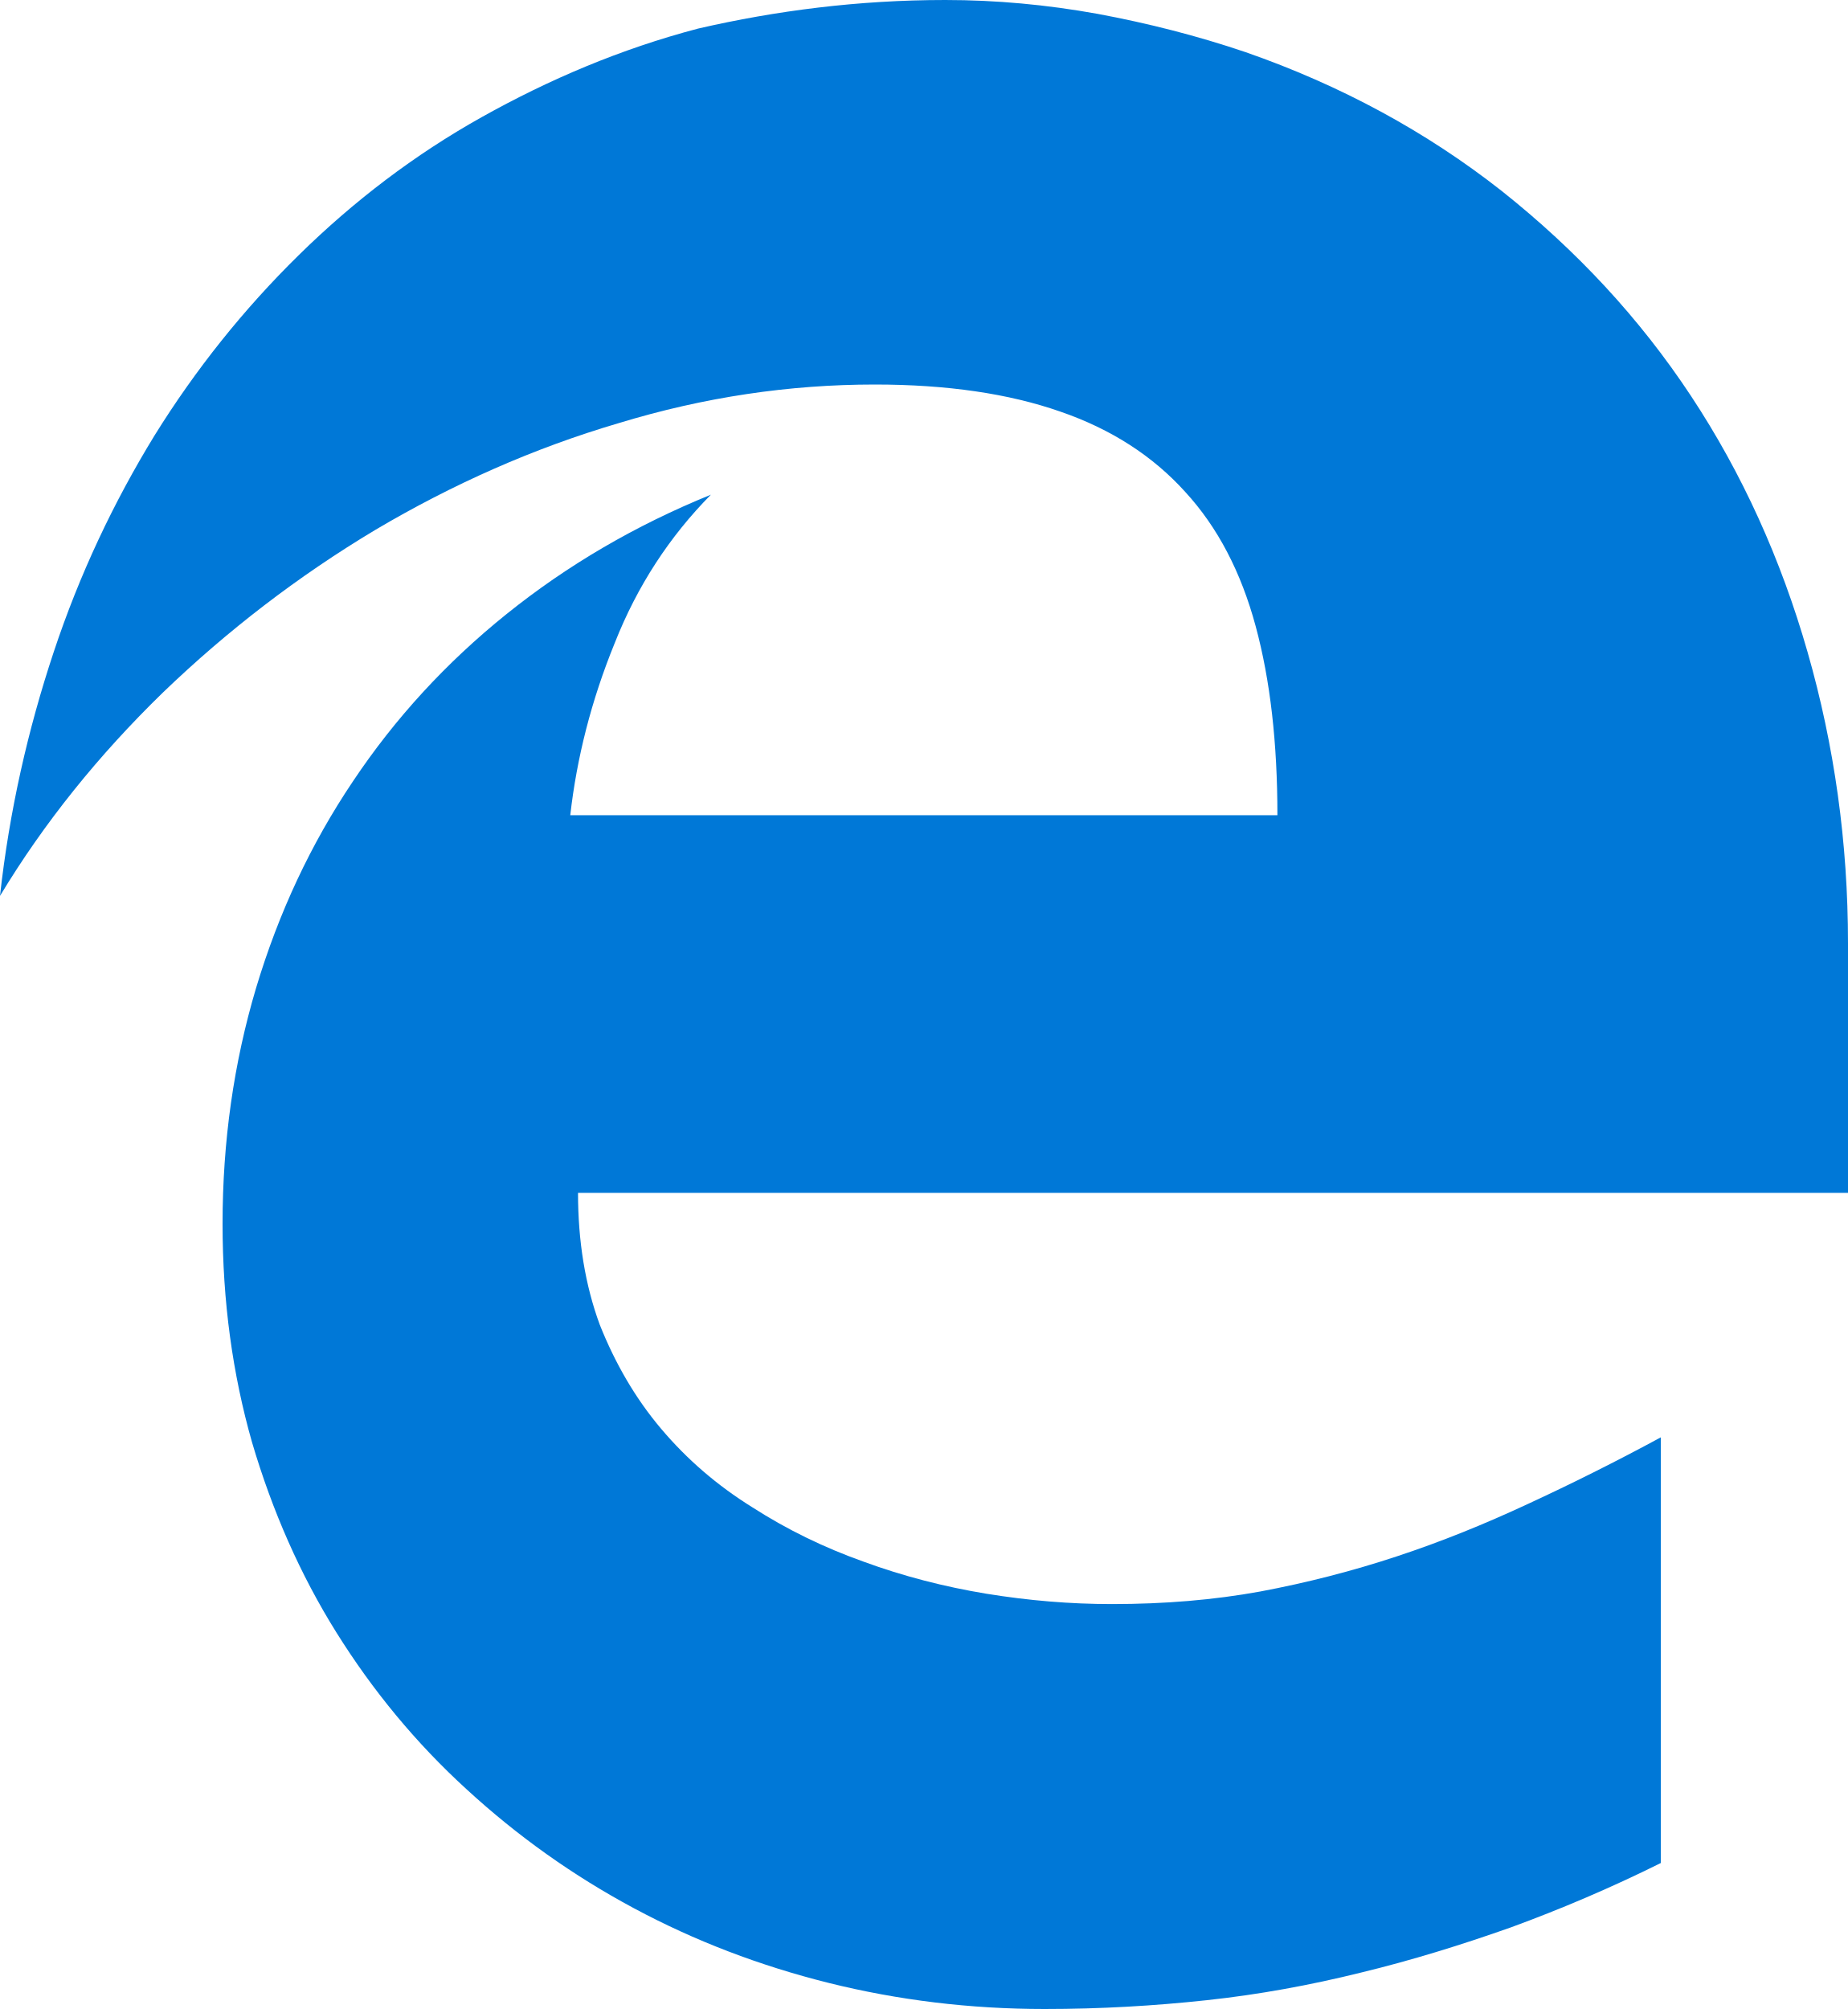
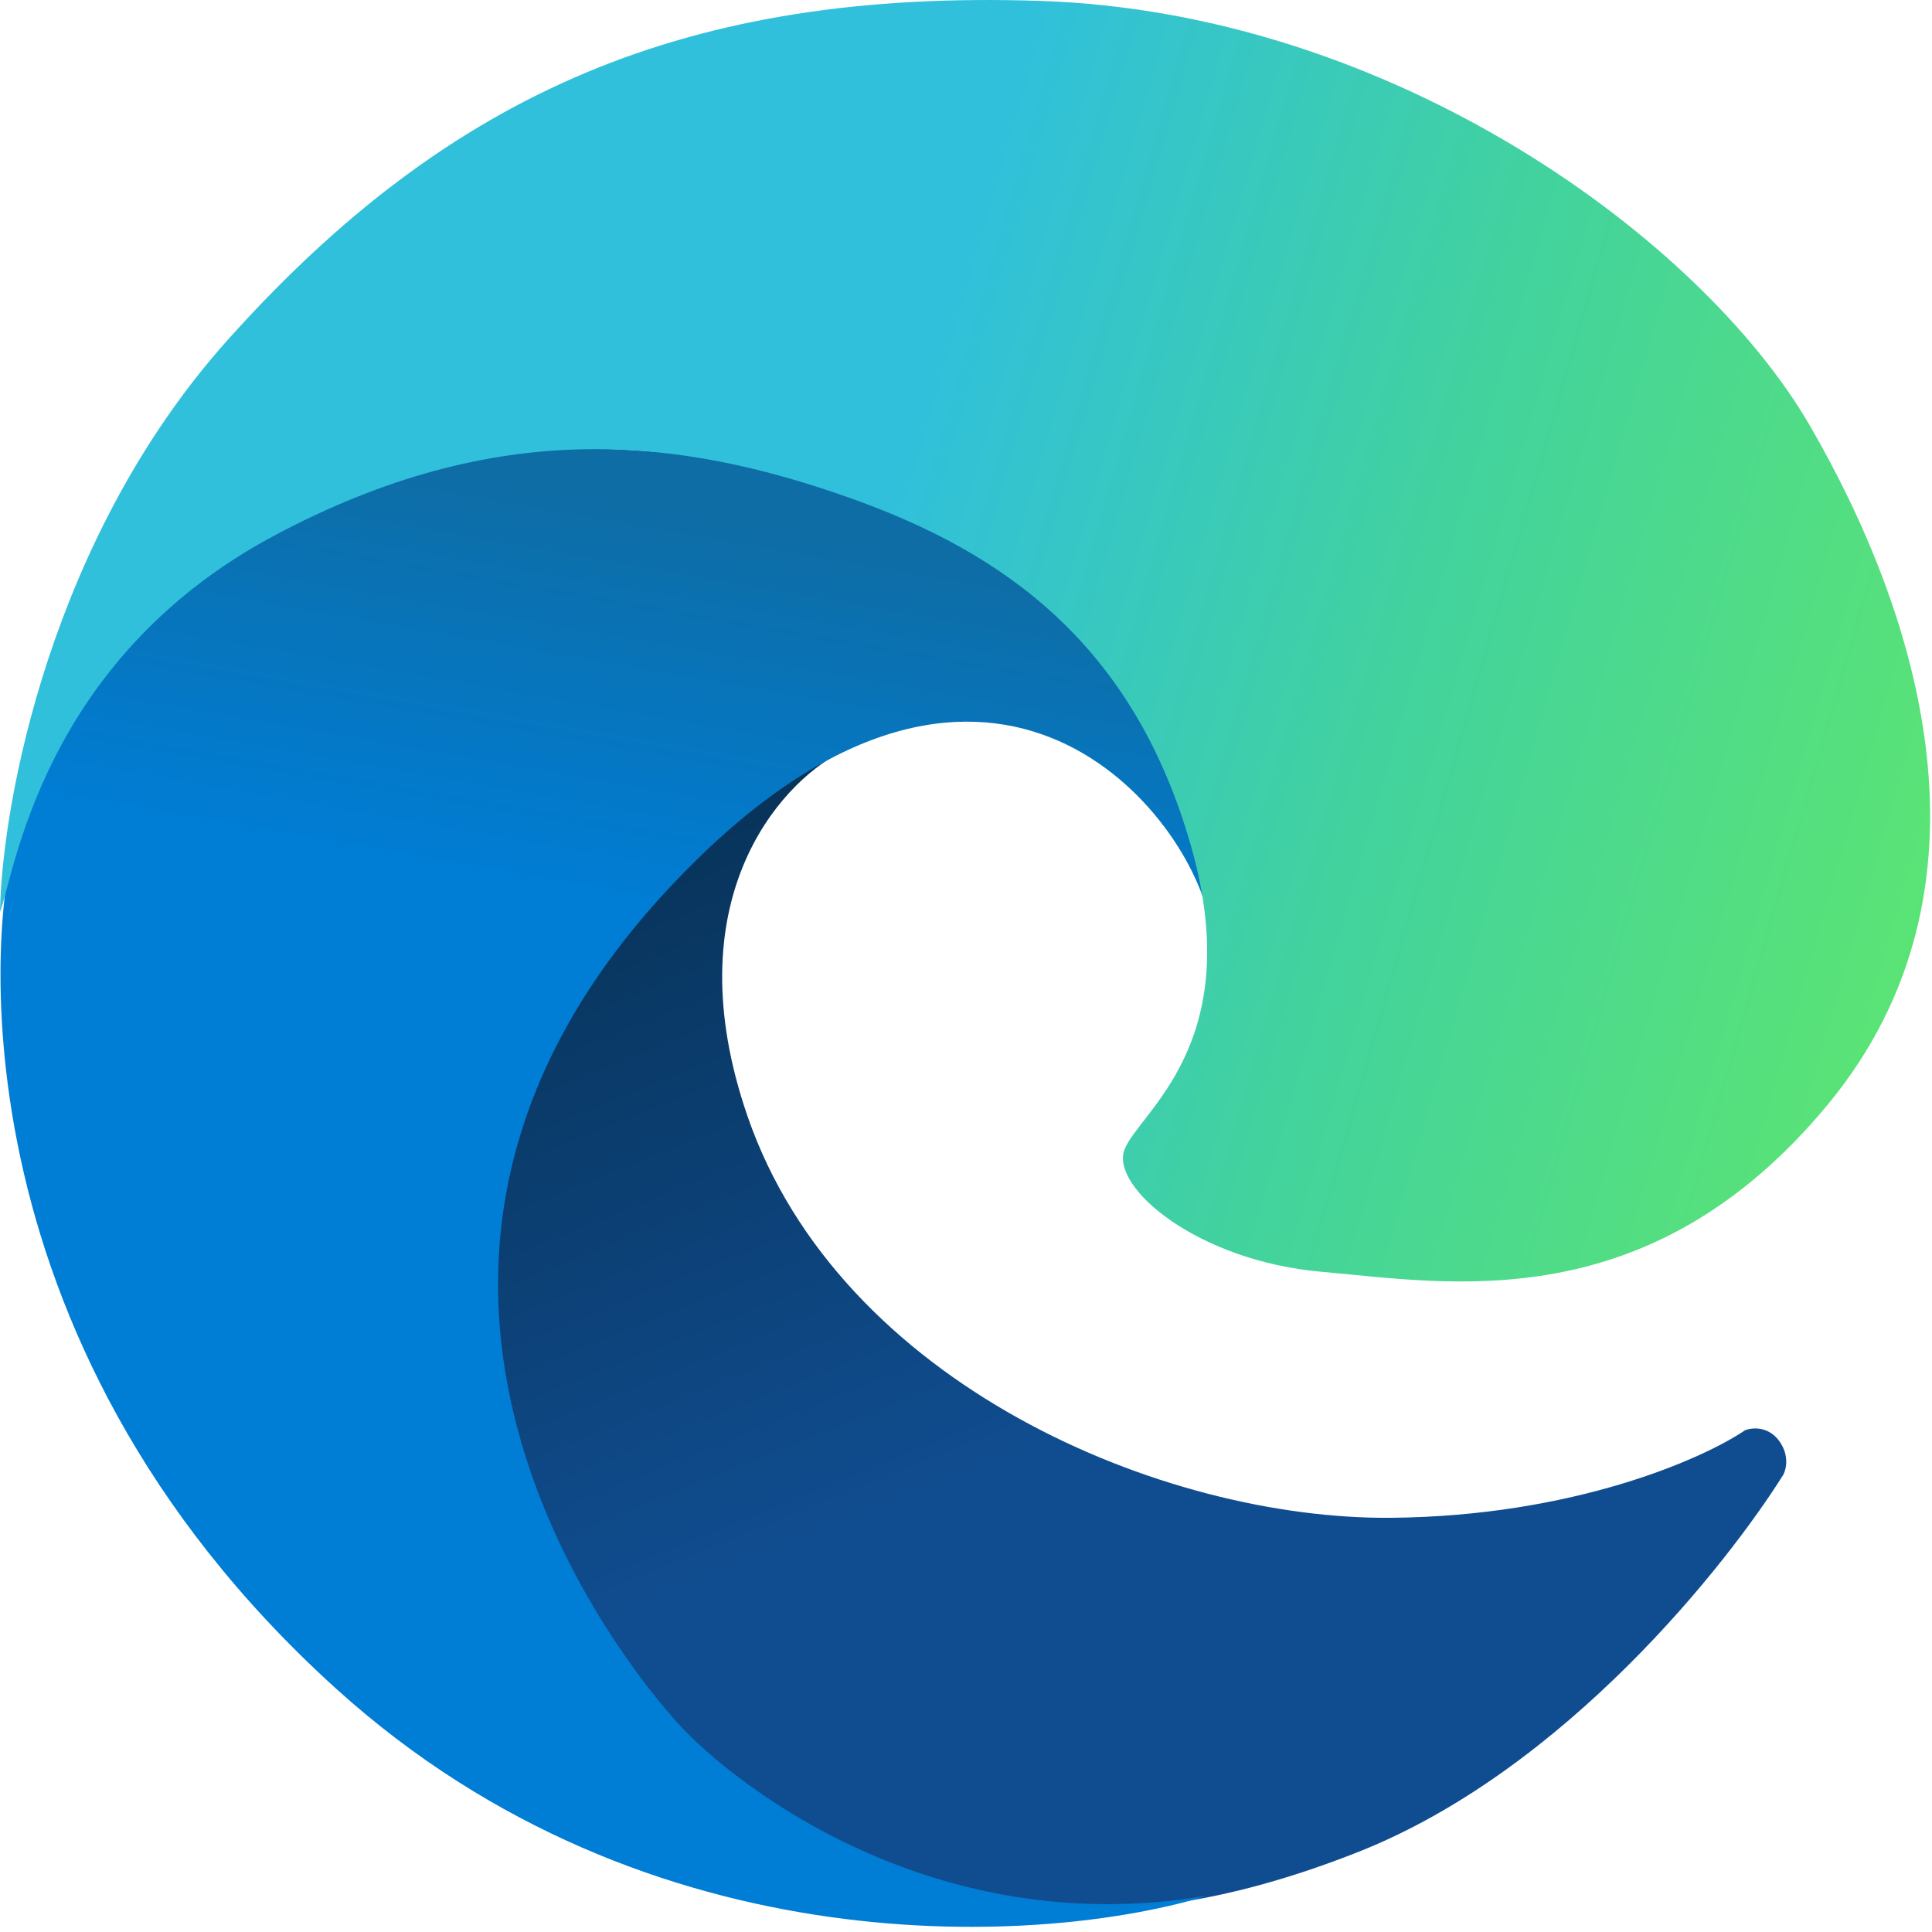
- <svg xmlns="http://www.w3.org/2000/svg" width="46" height="50" viewBox="0 0 46 50" fill="none">
-   <path d="M14.388 29.688C14.388 30.891 14.566 31.984 14.929 32.969C15.315 33.938 15.818 34.805 16.459 35.562C17.1 36.32 17.85 36.969 18.731 37.516C19.581 38.062 20.508 38.516 21.497 38.867C22.478 39.227 23.506 39.492 24.549 39.664C25.608 39.836 26.636 39.922 27.679 39.922C28.992 39.922 30.213 39.82 31.372 39.609C32.532 39.391 33.66 39.102 34.772 38.734C35.885 38.367 36.959 37.93 38.033 37.43C39.115 36.93 40.212 36.383 41.34 35.773V46.367C40.081 46.992 38.845 47.516 37.608 47.969C36.372 48.406 35.136 48.789 33.876 49.094C32.617 49.406 31.341 49.641 30.036 49.781C28.73 49.922 27.393 50 26.002 50C24.148 50 22.355 49.781 20.632 49.352C18.909 48.922 17.294 48.305 15.779 47.492C14.264 46.68 12.881 45.695 11.622 44.539C10.354 43.383 9.28 42.078 8.376 40.633C7.472 39.188 6.777 37.602 6.274 35.898C5.788 34.195 5.54 32.383 5.54 30.461C5.54 28.406 5.819 26.453 6.375 24.586C6.939 22.711 7.735 21.008 8.786 19.445C9.829 17.883 11.104 16.492 12.611 15.281C14.118 14.07 15.81 13.078 17.695 12.312C16.668 13.352 15.864 14.578 15.3 16.008C14.72 17.43 14.357 18.859 14.195 20.289H31.797C31.797 18.492 31.62 16.93 31.256 15.586C30.893 14.242 30.314 13.125 29.502 12.242C28.699 11.352 27.663 10.68 26.388 10.242C25.113 9.797 23.576 9.57 21.775 9.57C19.65 9.57 17.525 9.883 15.4 10.531C13.275 11.156 11.258 12.055 9.342 13.188C7.426 14.336 5.664 15.688 4.057 17.234C2.45 18.797 1.097 20.477 0 22.297C0.232 20.188 0.695 18.156 1.337 16.227C1.978 14.297 2.828 12.5 3.848 10.836C4.868 9.195 6.066 7.695 7.434 6.352C8.801 5.008 10.316 3.852 11.993 2.914C13.669 1.977 15.447 1.219 17.378 0.711C19.31 0.266 21.366 0 23.529 0C24.797 0 26.056 0.117 27.316 0.344C28.575 0.578 29.804 0.891 31.002 1.297C33.382 2.125 35.507 3.281 37.377 4.75C39.246 6.234 40.815 7.922 42.09 9.852C43.365 11.781 44.331 13.914 44.995 16.234C45.66 18.555 46 20.969 46 23.477V29.688H14.388V29.688Z" fill="#0078D7" />
+ <svg xmlns="http://www.w3.org/2000/svg" width="46" height="46" viewBox="0 0 46 46" fill="none">
+   <path d="M17.8 26.582C16.039 21.485 18.534 18.681 20.002 17.916C14.592 20.736 12.273 24.474 11.758 30.423C11.242 36.372 15.973 41.806 19.252 43.539C22.532 45.272 26.138 46.537 32.322 44.101C37.268 42.152 41.144 37.215 42.463 35.107C42.533 34.974 42.608 34.625 42.346 34.288C42.084 33.95 41.706 33.991 41.55 34.053C40.55 34.733 37.465 36.1 33.118 36.138C27.684 36.185 20.002 32.952 17.8 26.582Z" fill="url(#paint0_linear)" />
+   <path d="M8.01 40.213C15.468 46.959 24.952 46.303 28.762 45.132C22.204 46.256 17.473 42.462 16.208 41.103C14.943 39.745 7.259 30.43 15.927 21.148C23.187 13.372 28.059 18.946 28.762 21.757C28.527 18.572 26.082 11.274 14.803 10.702C4.637 10.187 1.218 17.447 0.375 19.977C-0.187 21.663 -1.312 31.781 8.01 40.213Z" fill="url(#paint1_linear)" />
+   <path d="M5.434 8.079C1.199 12.8 0.047 19.134 0 21.71C0.328 20.914 0.958 15.735 6.511 12.763C11.851 9.906 16.184 10.409 20.283 11.873C23.843 13.145 26.981 15.29 28.363 20.164C29.699 24.872 27.099 26.488 26.771 27.378C26.443 28.268 28.504 30.025 31.479 30.282C34.466 30.541 39.255 31.453 43.517 26.301C47.78 21.148 45.672 14.59 43.096 10.14C40.519 5.69 33.165 0.303 24.78 0.022C16.395 -0.259 10.727 2.176 5.434 8.079Z" fill="url(#paint2_linear)" />
+   <defs>
+     <linearGradient id="paint0_linear" x1="11.711" y1="20.398" x2="18.456" y2="37.075" gradientUnits="userSpaceOnUse">
+       <stop stop-color="#073257" />
+       <stop offset="1" stop-color="#104D90" />
+     </linearGradient>
+     <linearGradient id="paint1_linear" x1="7.963" y1="10.749" x2="6.371" y2="19.836" gradientUnits="userSpaceOnUse">
+       <stop stop-color="#0E6DA5" />
+       <stop offset="1" stop-color="#007DD4" />
+     </linearGradient>
+     <linearGradient id="paint2_linear" x1="21.314" y1="11.523" x2="47.921" y2="19.206" gradientUnits="userSpaceOnUse">
+       <stop stop-color="#30C0DB" />
+       <stop offset="0.46" stop-color="#42D29E" />
+       <stop offset="1" stop-color="#5DE571" />
+     </linearGradient>
+   </defs>
</svg>
